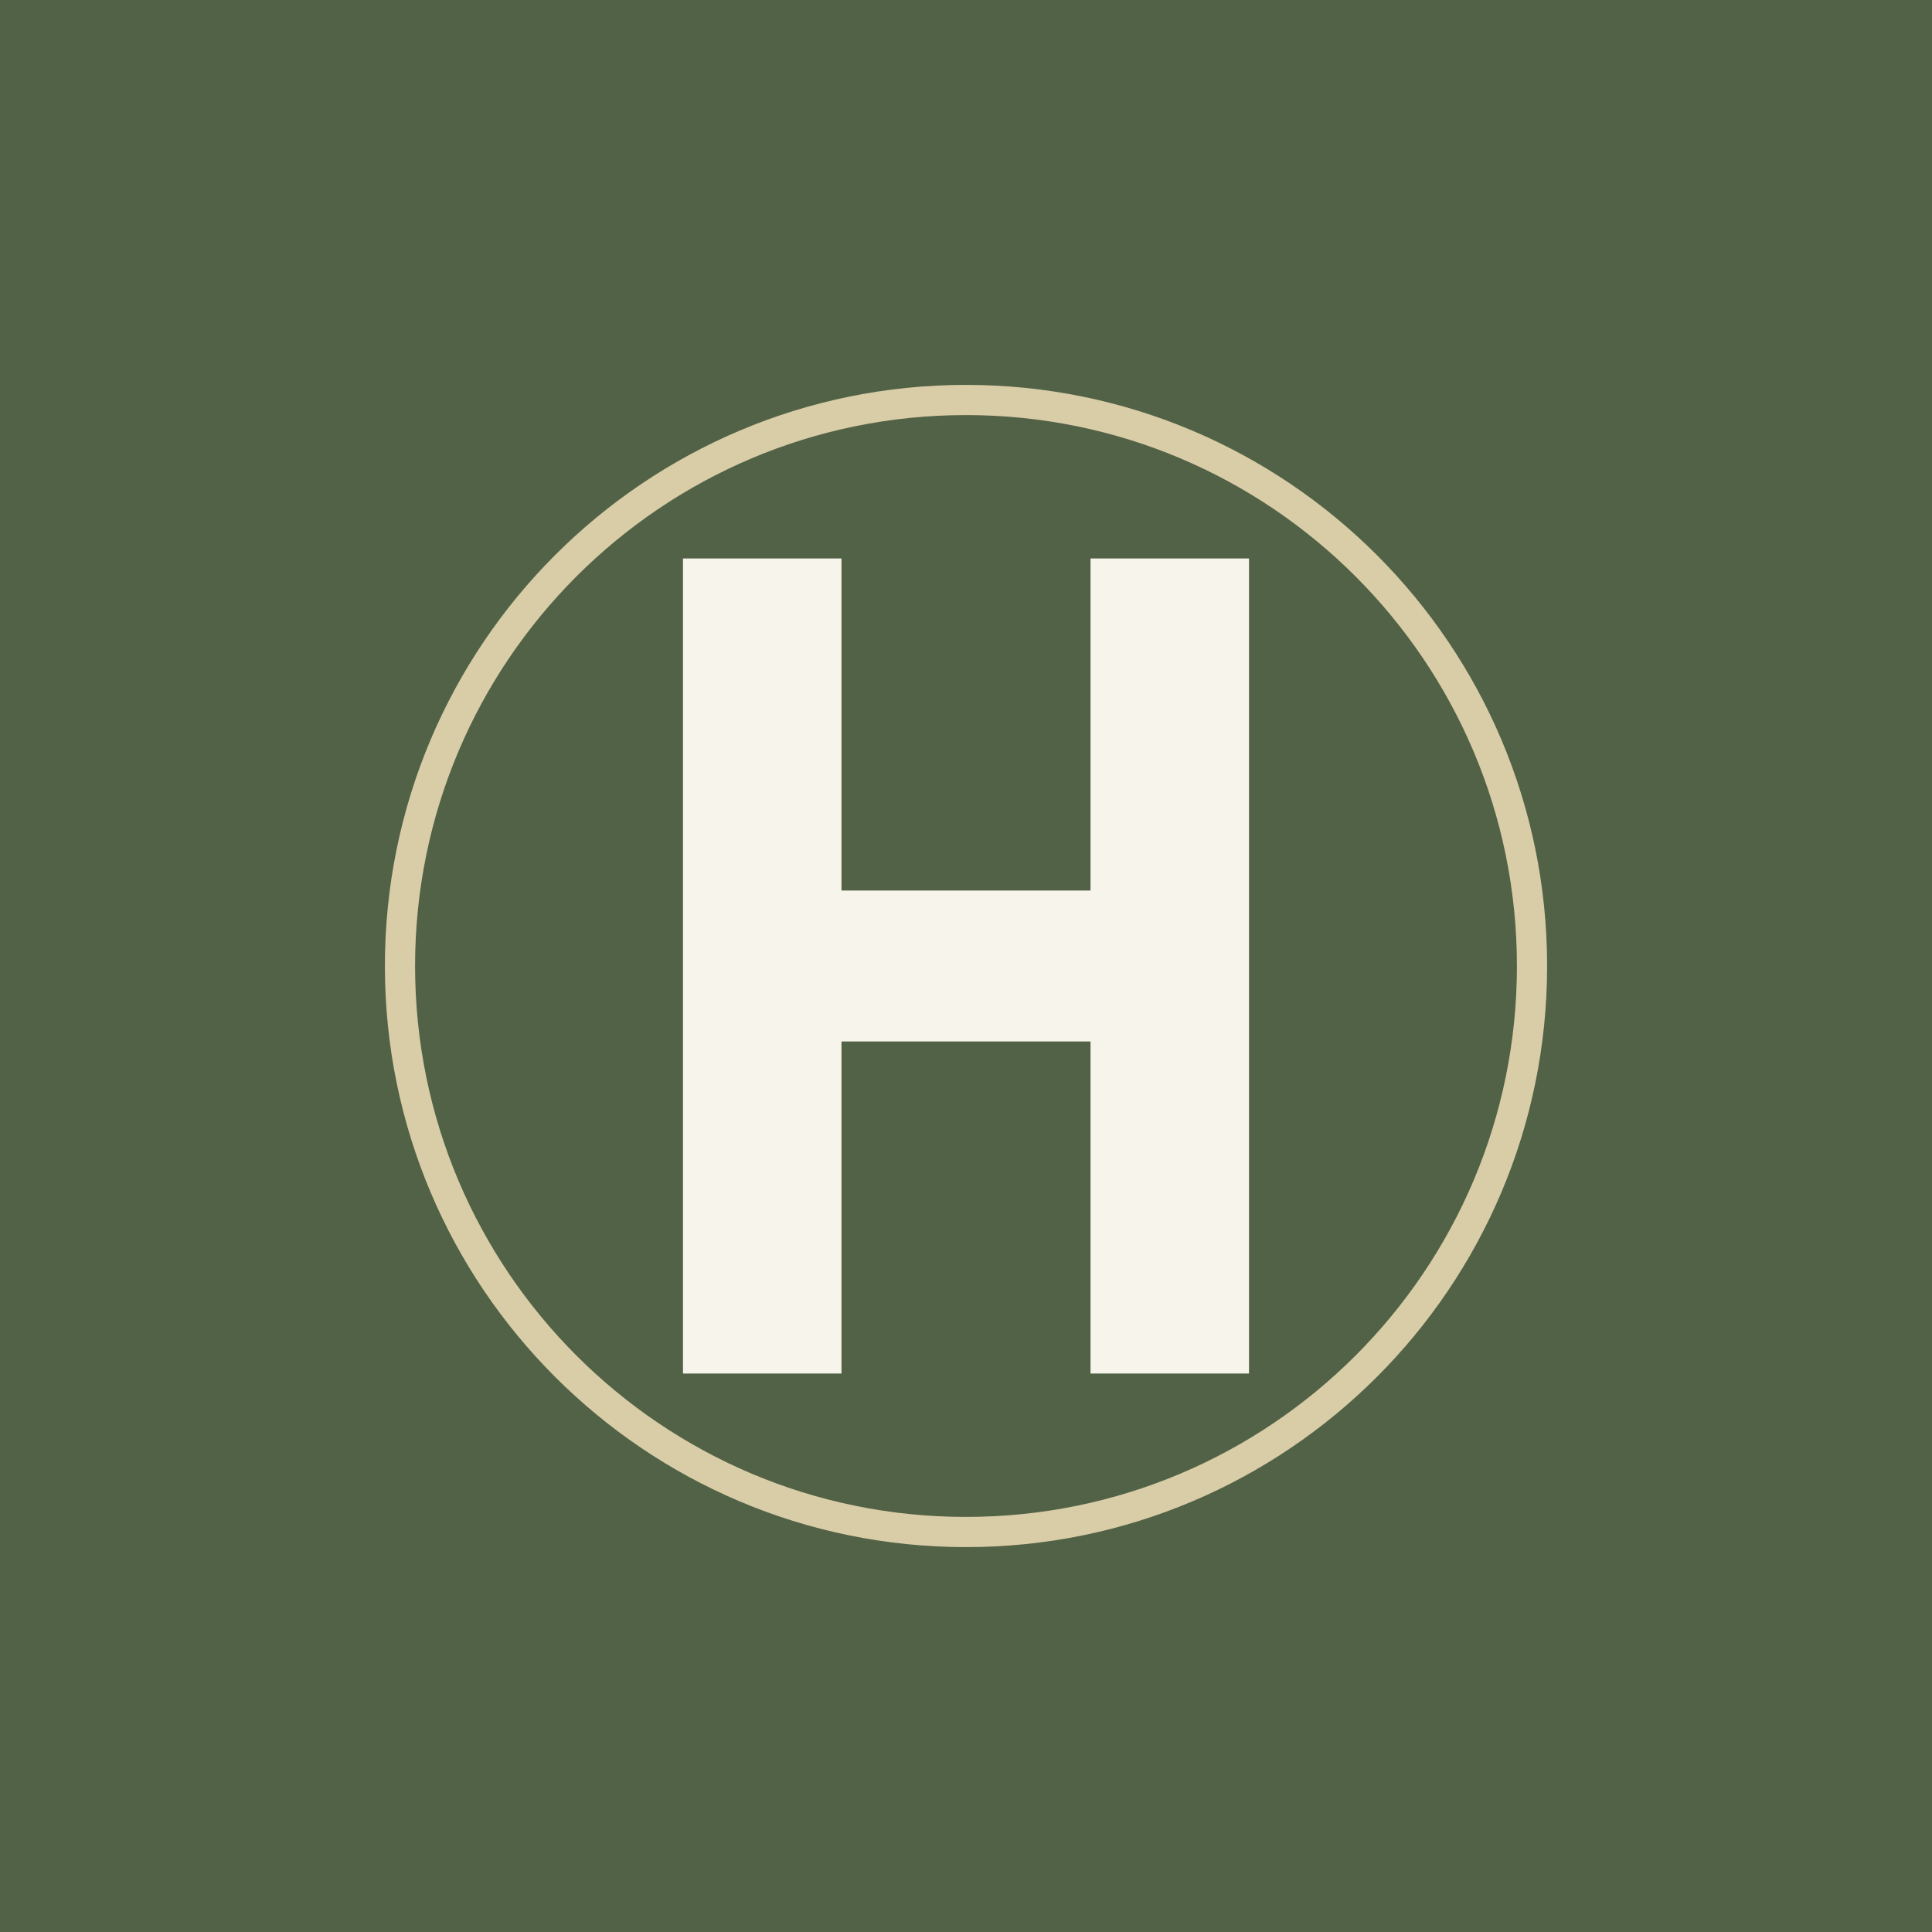
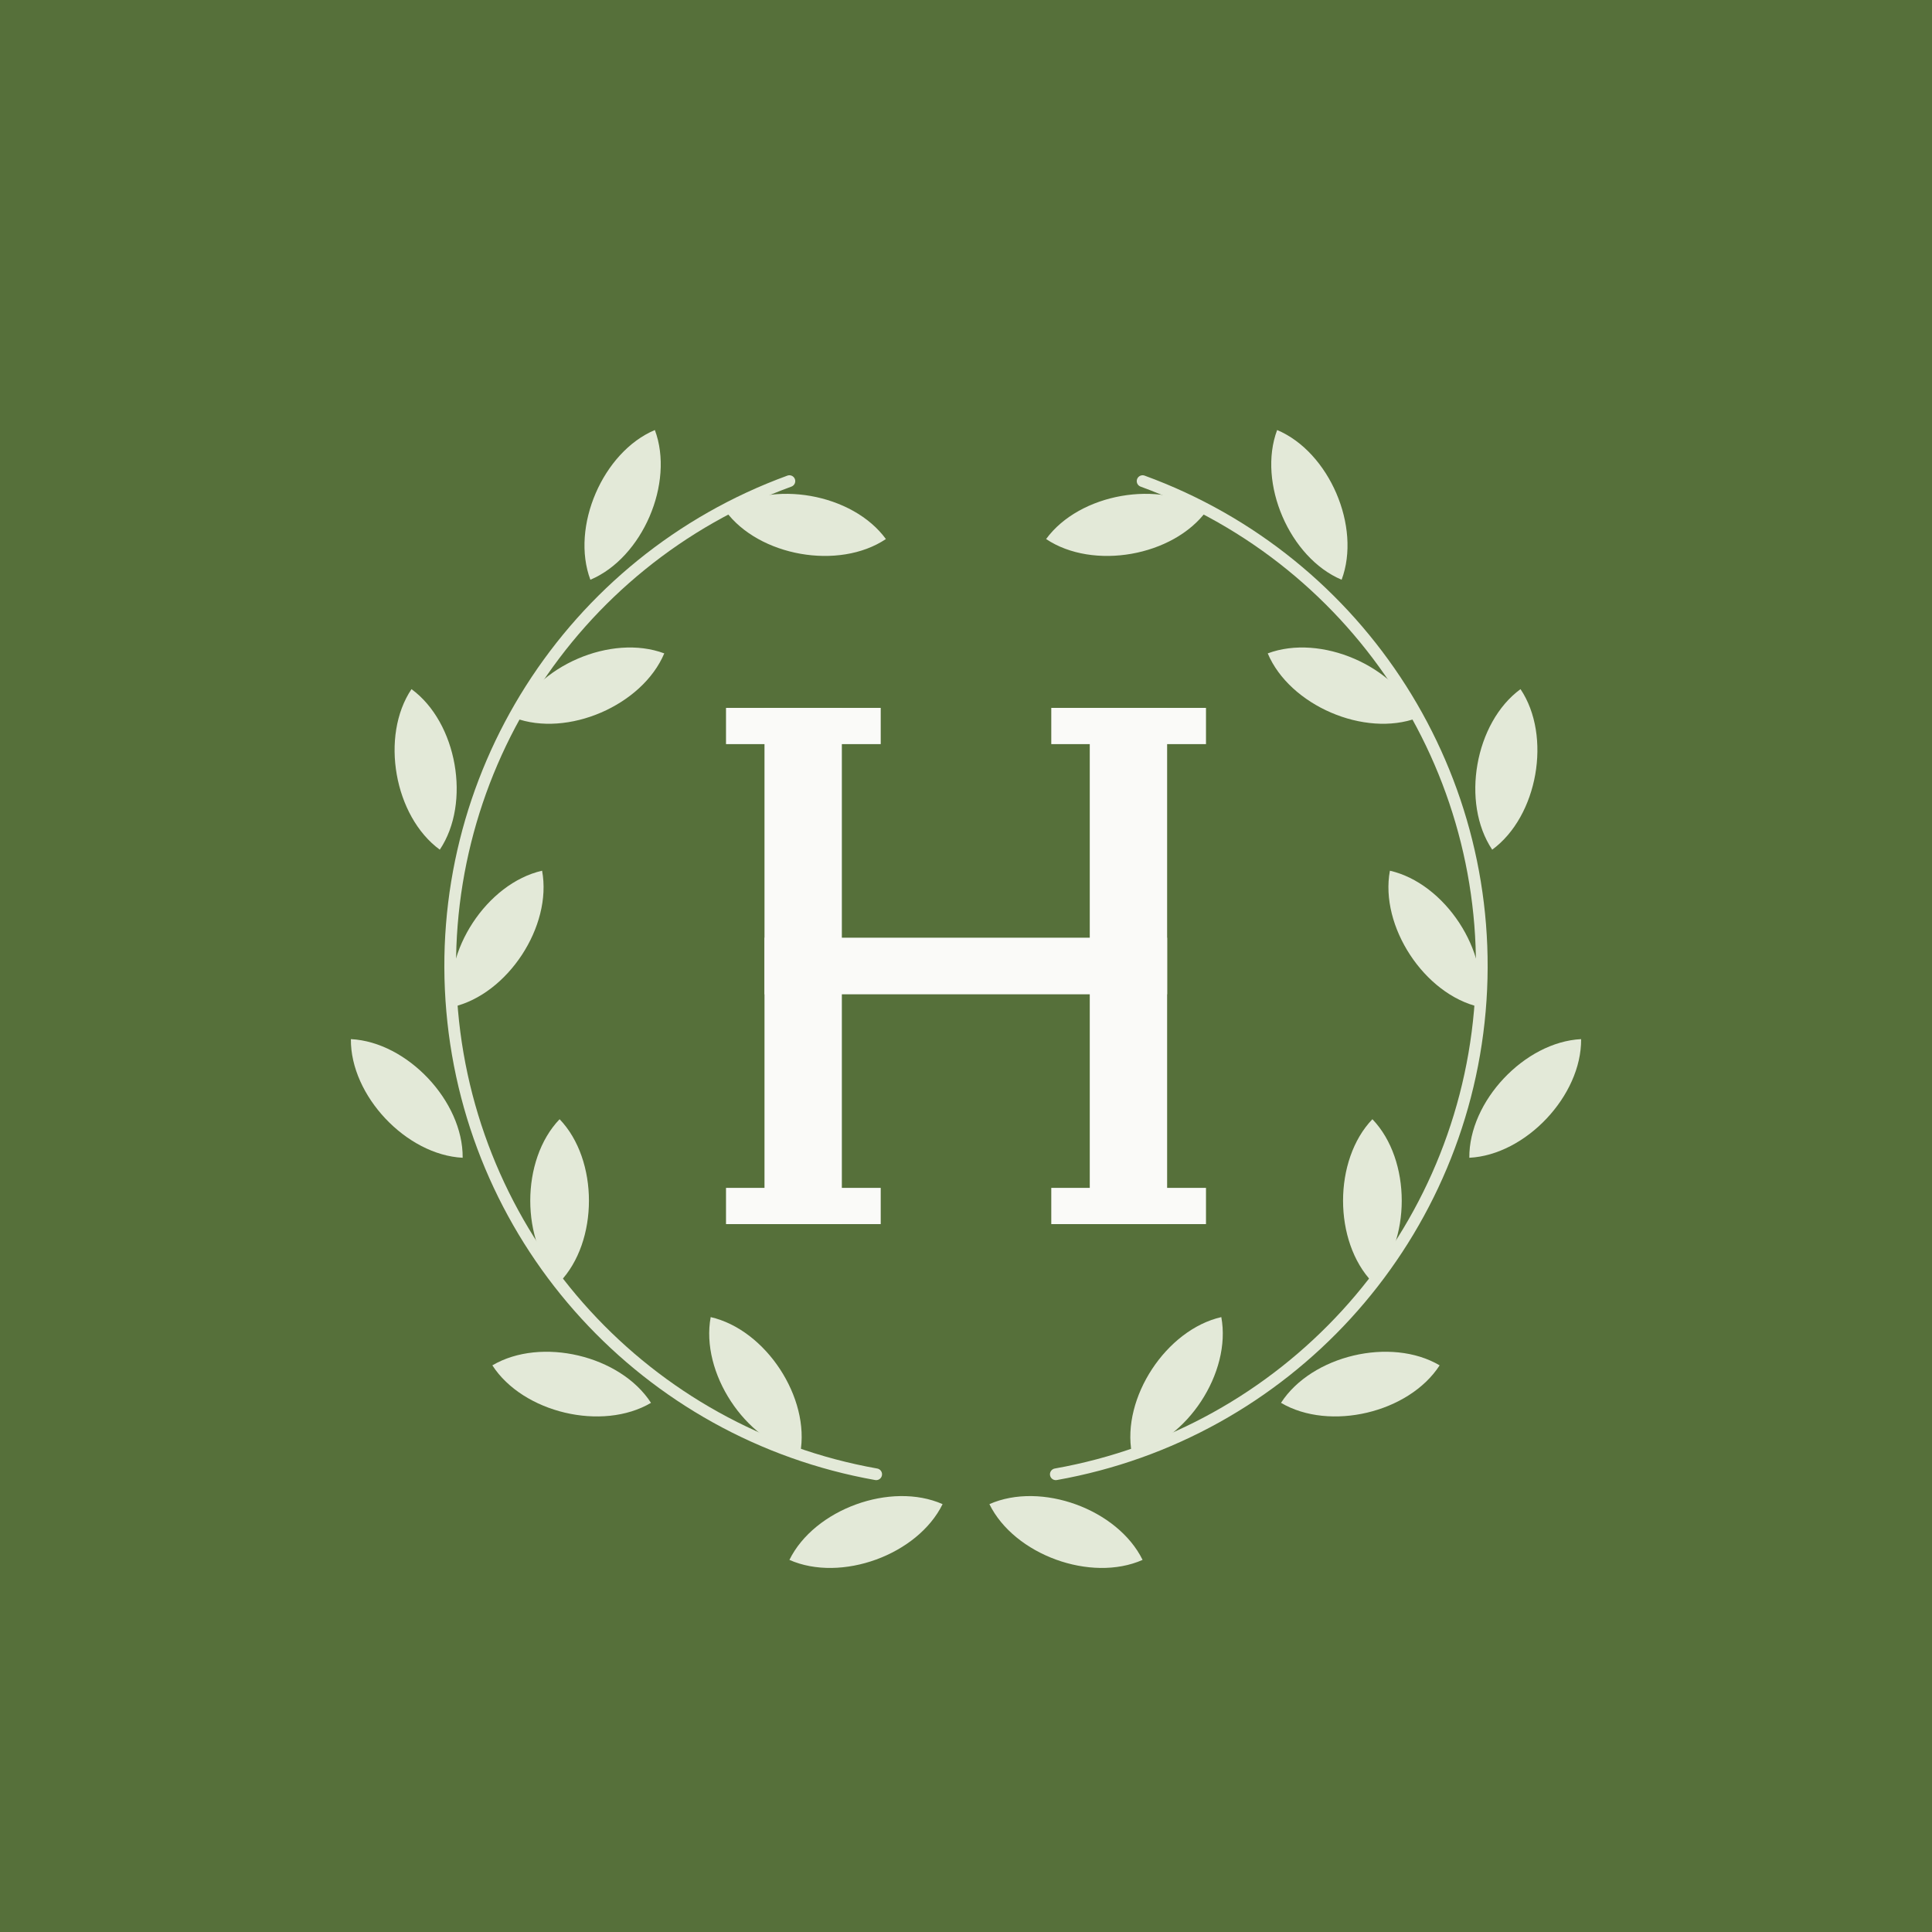
<svg xmlns="http://www.w3.org/2000/svg" viewBox="0 0 512 512">
-   <rect width="512" height="512" fill="#526246" />
-   <circle cx="256" cy="256" r="150" fill="none" stroke="#d9cda7" stroke-width="8" />
-   <path d="M181 148h42v88h66v-88h42v216h-42v-88h-66v88h-42z" fill="#f7f4eb" />
+   <rect width="512" height="512" fill="#56703a" />
+   <path d="M232.2,390.7 A136.8,136.8 0 0 1 209.2,127.5 M279.8,390.7 A136.8,136.8 0 0 0 302.8,127.5" fill="none" stroke="#e3e9d8" stroke-width="3.1" stroke-linecap="round" />
+   <path d="M0,-21.6 C10.368,-10.8 10.368,10.8 0,21.6 C-10.368,10.8 -10.368,-10.8 0,-21.6Z" transform="translate(229.5 406.0) rotate(-110.0)" fill="#e3e9d8" />
+   <path d="M0,-21.6 C10.368,-10.8 10.368,10.8 0,21.6 C-10.368,10.8 -10.368,-10.8 0,-21.6Z" transform="translate(282.5 406.0) rotate(110.0)" fill="#e3e9d8" />
+   <path d="M0,-21.6 C10.368,-10.8 10.368,10.8 0,21.6 C-10.368,10.8 -10.368,-10.8 0,-21.6Z" transform="translate(200.2 367.1) rotate(-33.3)" fill="#e3e9d8" />
+   <path d="M0,-21.6 C10.368,-10.8 10.368,10.8 0,21.6 C-10.368,10.8 -10.368,-10.8 0,-21.6Z" transform="translate(311.8 367.1) rotate(33.3)" fill="#e3e9d8" />
+   <path d="M0,-21.6 C10.368,-10.8 10.368,10.8 0,21.6 C-10.368,10.8 -10.368,-10.8 0,-21.6Z" transform="translate(151.5 366.8) rotate(-76.7)" fill="#e3e9d8" />
+   <path d="M0,-21.6 C10.368,-10.8 10.368,10.8 0,21.6 C-10.368,10.8 -10.368,-10.8 0,-21.6Z" transform="translate(360.5 366.8) rotate(76.7)" fill="#e3e9d8" />
+   <path d="M0,-21.6 C10.368,-10.8 10.368,10.8 0,21.6 C-10.368,10.8 -10.368,-10.8 0,-21.6Z" transform="translate(148.3 318.2) rotate(-0.0)" fill="#e3e9d8" />
+   <path d="M0,-21.6 C10.368,-10.8 10.368,10.8 0,21.6 C-10.368,10.8 -10.368,-10.8 0,-21.6Z" transform="translate(363.7 318.2) rotate(0.0)" fill="#e3e9d8" />
+   <path d="M0,-21.6 C10.368,-10.8 10.368,10.8 0,21.6 C-10.368,10.8 -10.368,-10.8 0,-21.6Z" transform="translate(107.8 291.1) rotate(-43.3)" fill="#e3e9d8" />
+   <path d="M0,-21.6 C10.368,-10.8 10.368,10.8 0,21.6 C-10.368,10.8 -10.368,-10.8 0,-21.6Z" transform="translate(404.2 291.1) rotate(43.3)" fill="#e3e9d8" />
+   <path d="M0,-21.6 C10.368,-10.8 10.368,10.8 0,21.6 C-10.368,10.8 -10.368,-10.8 0,-21.6Z" transform="translate(131.8 248.8) rotate(33.3)" fill="#e3e9d8" />
+   <path d="M0,-21.6 C10.368,-10.8 10.368,10.8 0,21.6 C-10.368,10.8 -10.368,-10.8 0,-21.6Z" transform="translate(380.2 248.8) rotate(-33.3)" fill="#e3e9d8" />
+   <path d="M0,-21.6 C10.368,-10.8 10.368,10.8 0,21.6 C-10.368,10.8 -10.368,-10.8 0,-21.6Z" transform="translate(112.8 203.9) rotate(-10.0)" fill="#e3e9d8" />
+   <path d="M0,-21.6 C10.368,-10.8 10.368,10.8 0,21.6 C-10.368,10.8 -10.368,-10.8 0,-21.6Z" transform="translate(399.2 203.9) rotate(10.0)" fill="#e3e9d8" />
+   <path d="M0,-21.6 C10.368,-10.8 10.368,10.8 0,21.6 C-10.368,10.8 -10.368,-10.8 0,-21.6Z" transform="translate(156.2 181.7) rotate(66.7)" fill="#e3e9d8" />
+   <path d="M0,-21.6 C10.368,-10.8 10.368,10.8 0,21.6 C-10.368,10.8 -10.368,-10.8 0,-21.6Z" transform="translate(355.8 181.7) rotate(-66.7)" fill="#e3e9d8" />
+   <path d="M0,-21.6 C10.368,-10.8 10.368,10.8 0,21.6 C-10.368,10.8 -10.368,-10.8 0,-21.6Z" transform="translate(165.0 133.8) rotate(23.3)" fill="#e3e9d8" />
+   <path d="M0,-21.6 C10.368,-10.8 10.368,10.8 0,21.6 C-10.368,10.8 -10.368,-10.8 0,-21.6Z" transform="translate(347.0 133.8) rotate(-23.3)" fill="#e3e9d8" />
+   <path d="M0,-21.6 C10.368,-10.8 10.368,10.8 0,21.6 C-10.368,10.8 -10.368,-10.8 0,-21.6Z" transform="translate(213.5 139.1) rotate(100.0)" fill="#e3e9d8" />
+   <path d="M0,-21.6 C10.368,-10.8 10.368,10.8 0,21.6 C-10.368,10.8 -10.368,-10.8 0,-21.6Z" transform="translate(298.5 139.1) rotate(-100.0)" fill="#e3e9d8" />
+   <rect x="202.6" y="187.6" width="20.5" height="136.8" fill="#fafaf8" />
+   <rect x="288.8" y="187.6" width="20.5" height="136.8" fill="#fafaf8" />
+   <rect x="202.6" y="248.5" width="106.7" height="15.0" fill="#fafaf8" />
+   <rect x="192.4" y="187.6" width="41.0" height="9.6" fill="#fafaf8" />
+   <rect x="192.4" y="314.8" width="41.0" height="9.6" fill="#fafaf8" />
+   <rect x="278.6" y="187.6" width="41.0" height="9.6" fill="#fafaf8" />
+   <rect x="278.6" y="314.8" width="41.0" height="9.6" fill="#fafaf8" />
</svg>
